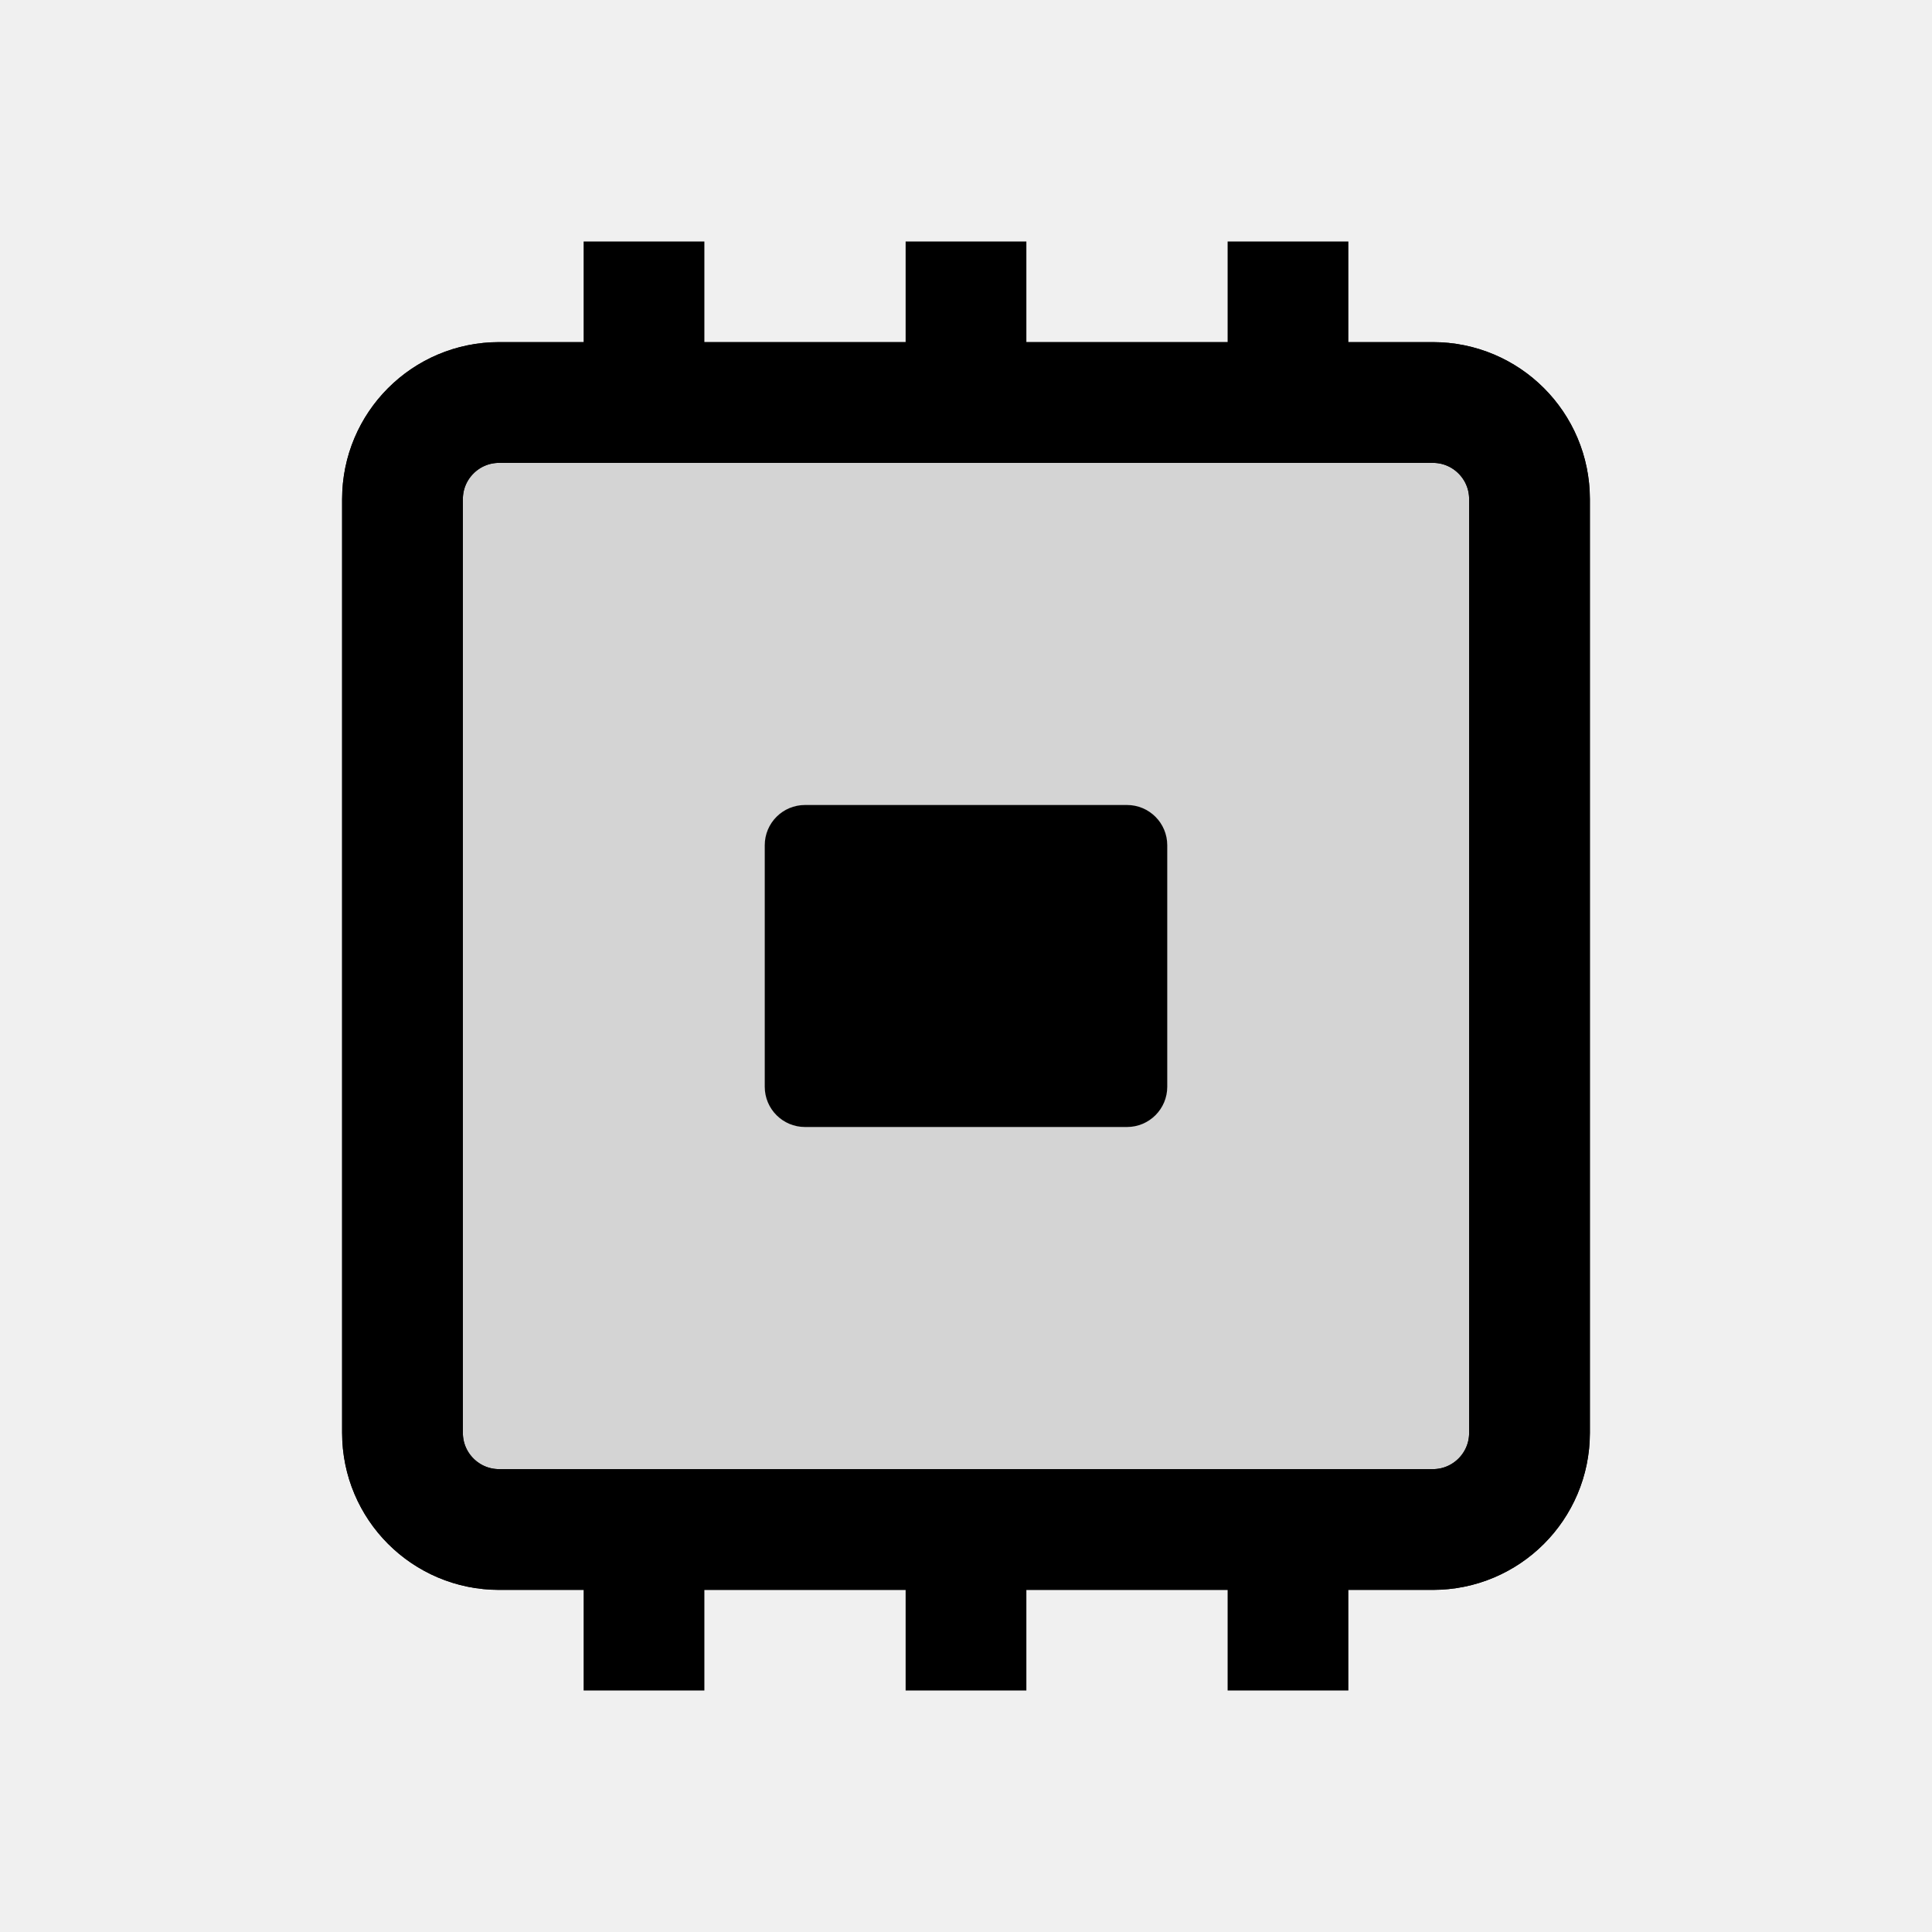
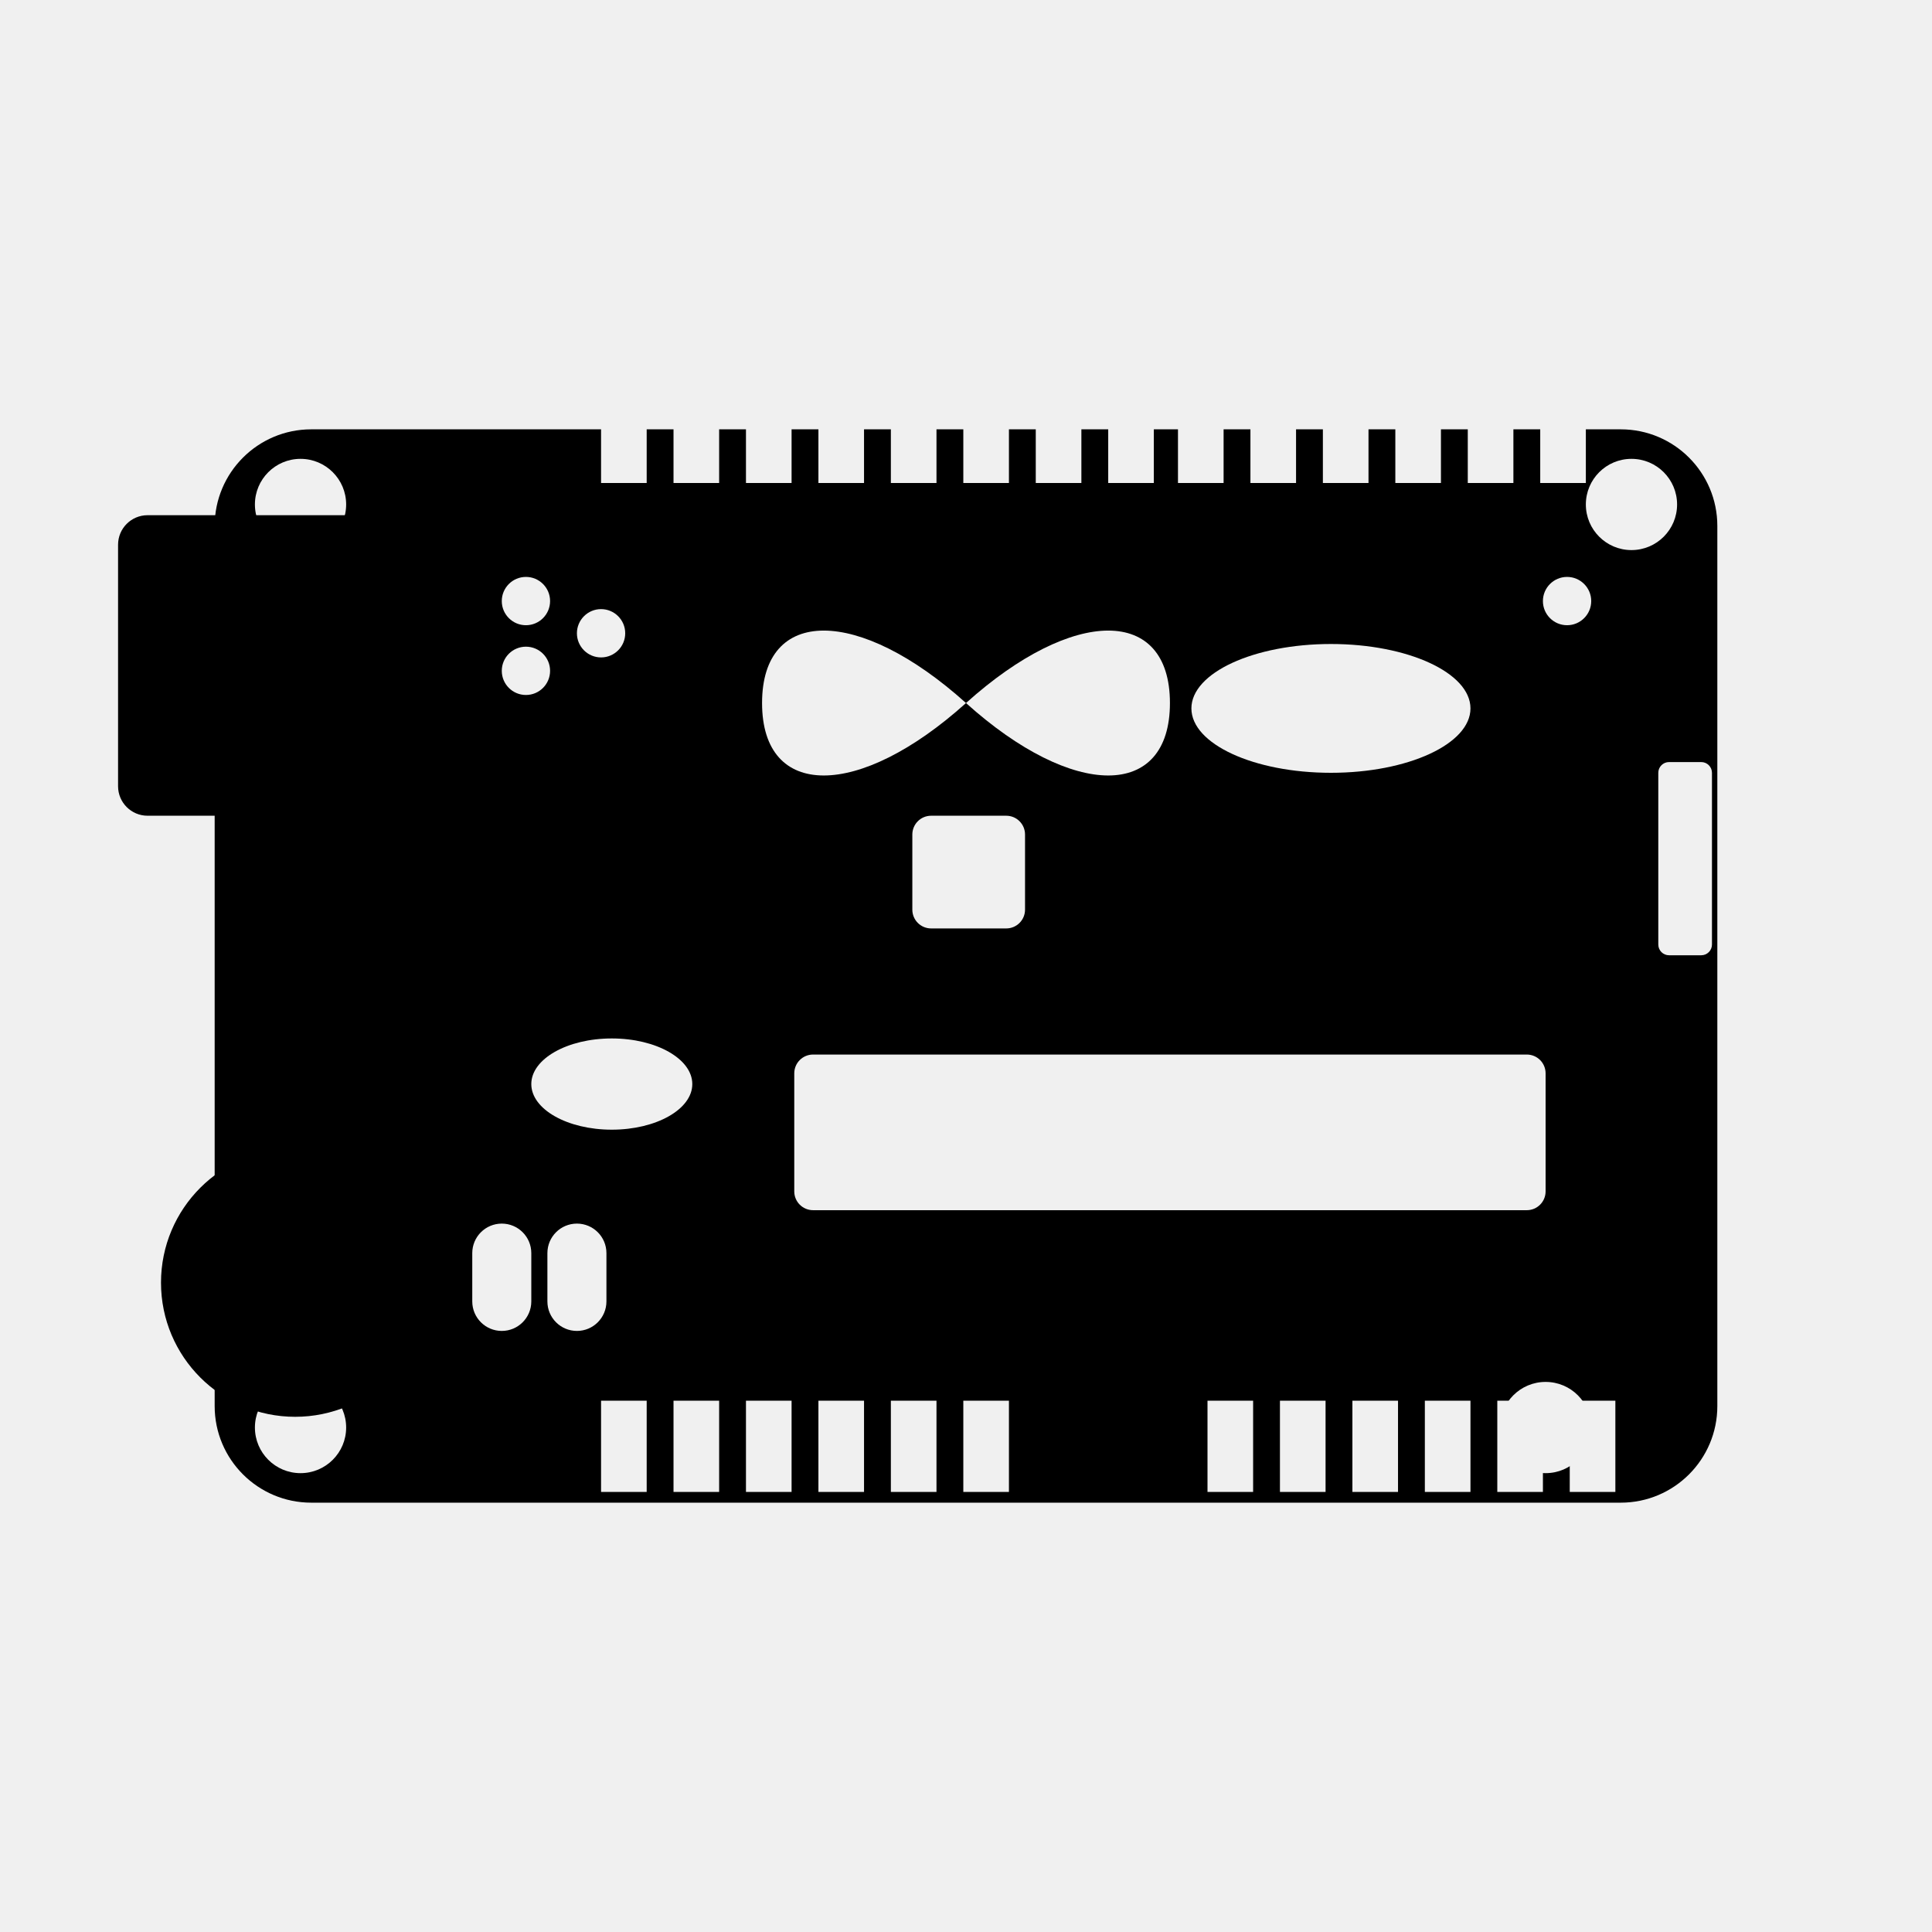
- <svg xmlns="http://www.w3.org/2000/svg" viewBox="0 0 24 24" fill="none" stroke="#000" stroke-width="1.5" aria-hidden="true">
-   <rect x="5" y="5" width="14" height="14" rx="1.2" fill="#000" fill-opacity="0.12" />
-   <rect x="5" y="5" width="14" height="14" rx="1.2" />
-   <line x1="8" y1="5" x2="8" y2="3" />
-   <line x1="12" y1="5" x2="12" y2="3" />
-   <line x1="16" y1="5" x2="16" y2="3" />
-   <line x1="8" y1="19" x2="8" y2="21" />
-   <line x1="12" y1="19" x2="12" y2="21" />
-   <line x1="16" y1="19" x2="16" y2="21" />
-   <rect x="9.5" y="10" width="5" height="4" rx="0.5" fill="#000" stroke="none" />
+ <svg xmlns="http://www.w3.org/2000/svg" viewBox="0 0 36 36" aria-hidden="true">
+   <defs>
+     <mask id="arduino-cut" maskUnits="userSpaceOnUse">
+       <rect width="36" height="36" fill="#fff" />
+       <circle cx="5.6" cy="9.4" r="0.85" fill="#000" />
+       <circle cx="30.4" cy="9.4" r="0.85" fill="#000" />
+       <circle cx="5.6" cy="26.6" r="0.85" fill="#000" />
+       <circle cx="28.8" cy="26.6" r="0.85" fill="#000" />
+       <rect x="11.2" y="7.3" width="0.85" height="1.7" fill="#000" />
+       <rect x="12.55" y="7.3" width="0.85" height="1.7" fill="#000" />
+       <rect x="13.9" y="7.3" width="0.85" height="1.7" fill="#000" />
+       <rect x="15.25" y="7.3" width="0.85" height="1.7" fill="#000" />
+       <rect x="16.6" y="7.3" width="0.85" height="1.7" fill="#000" />
+       <rect x="17.95" y="7.3" width="0.85" height="1.7" fill="#000" />
+       <rect x="19.3" y="7.3" width="0.85" height="1.7" fill="#000" />
+       <rect x="20.65" y="7.3" width="0.85" height="1.7" fill="#000" />
+       <rect x="21.95" y="7.3" width="0.85" height="1.7" fill="#000" />
+       <rect x="23.3" y="7.3" width="0.85" height="1.7" fill="#000" />
+       <rect x="24.65" y="7.3" width="0.85" height="1.7" fill="#000" />
+       <rect x="26" y="7.3" width="0.85" height="1.7" fill="#000" />
+       <rect x="27.35" y="7.3" width="0.85" height="1.7" fill="#000" />
+       <rect x="28.7" y="7.3" width="0.85" height="1.7" fill="#000" />
+       <rect x="11.2" y="26.1" width="0.85" height="1.7" fill="#000" />
+       <rect x="12.55" y="26.1" width="0.85" height="1.7" fill="#000" />
+       <rect x="13.9" y="26.1" width="0.85" height="1.7" fill="#000" />
+       <rect x="15.25" y="26.1" width="0.85" height="1.7" fill="#000" />
+       <rect x="16.6" y="26.1" width="0.85" height="1.7" fill="#000" />
+       <rect x="17.95" y="26.1" width="0.85" height="1.7" fill="#000" />
+       <rect x="22.5" y="26.1" width="0.85" height="1.7" fill="#000" />
+       <rect x="23.85" y="26.1" width="0.85" height="1.7" fill="#000" />
+       <rect x="25.2" y="26.1" width="0.85" height="1.7" fill="#000" />
+       <rect x="26.55" y="26.1" width="0.85" height="1.7" fill="#000" />
+       <rect x="27.9" y="26.1" width="0.85" height="1.7" fill="#000" />
+       <rect x="29.25" y="26.1" width="0.85" height="1.7" fill="#000" />
+       <path d="M18,13.1C16,11.3 14.2,11.3 14.2,13.1C14.2,14.9 16,14.9 18,13.1C20,11.3 21.8,11.3 21.8,13.1C21.8,14.9 20,14.9 18,13.1Z" fill="#000" />
+       <ellipse cx="24.8" cy="13.2" rx="2.6" ry="1.2" fill="#000" />
+       <ellipse cx="11.4" cy="20.2" rx="1.5" ry="0.85" fill="#000" />
+       <rect x="17" y="15.2" width="2.1" height="2.1" rx="0.35" fill="#000" />
+       <rect x="14.8" y="19.65" width="14" height="2.9" rx="0.35" fill="#000" />
+       <rect x="30.9" y="14.2" width="1" height="3.6" rx="0.2" fill="#000" />
+       <circle cx="9.8" cy="11.2" r="0.45" fill="#000" />
+       <circle cx="9.8" cy="12.5" r="0.45" fill="#000" />
+       <circle cx="11.2" cy="11.8" r="0.45" fill="#000" />
+       <circle cx="29.2" cy="11.2" r="0.45" fill="#000" />
+       <rect x="8.8" y="22.8" width="1.1" height="2" rx="0.55" fill="#000" />
+       <rect x="10.2" y="22.8" width="1.1" height="2" rx="0.55" fill="#000" />
+     </mask>
+   </defs>
+   <g fill="#000" mask="url(#arduino-cut)">
+     <rect x="4" y="8" width="28" height="20" rx="1.8" />
+   </g>
+   <g fill="#000">
+     <rect x="2.2" y="9.6" width="4.8" height="5.6" rx="0.55" />
+     <rect x="3" y="21.4" width="5" height="5" rx="2.5" />
+   </g>
</svg>
